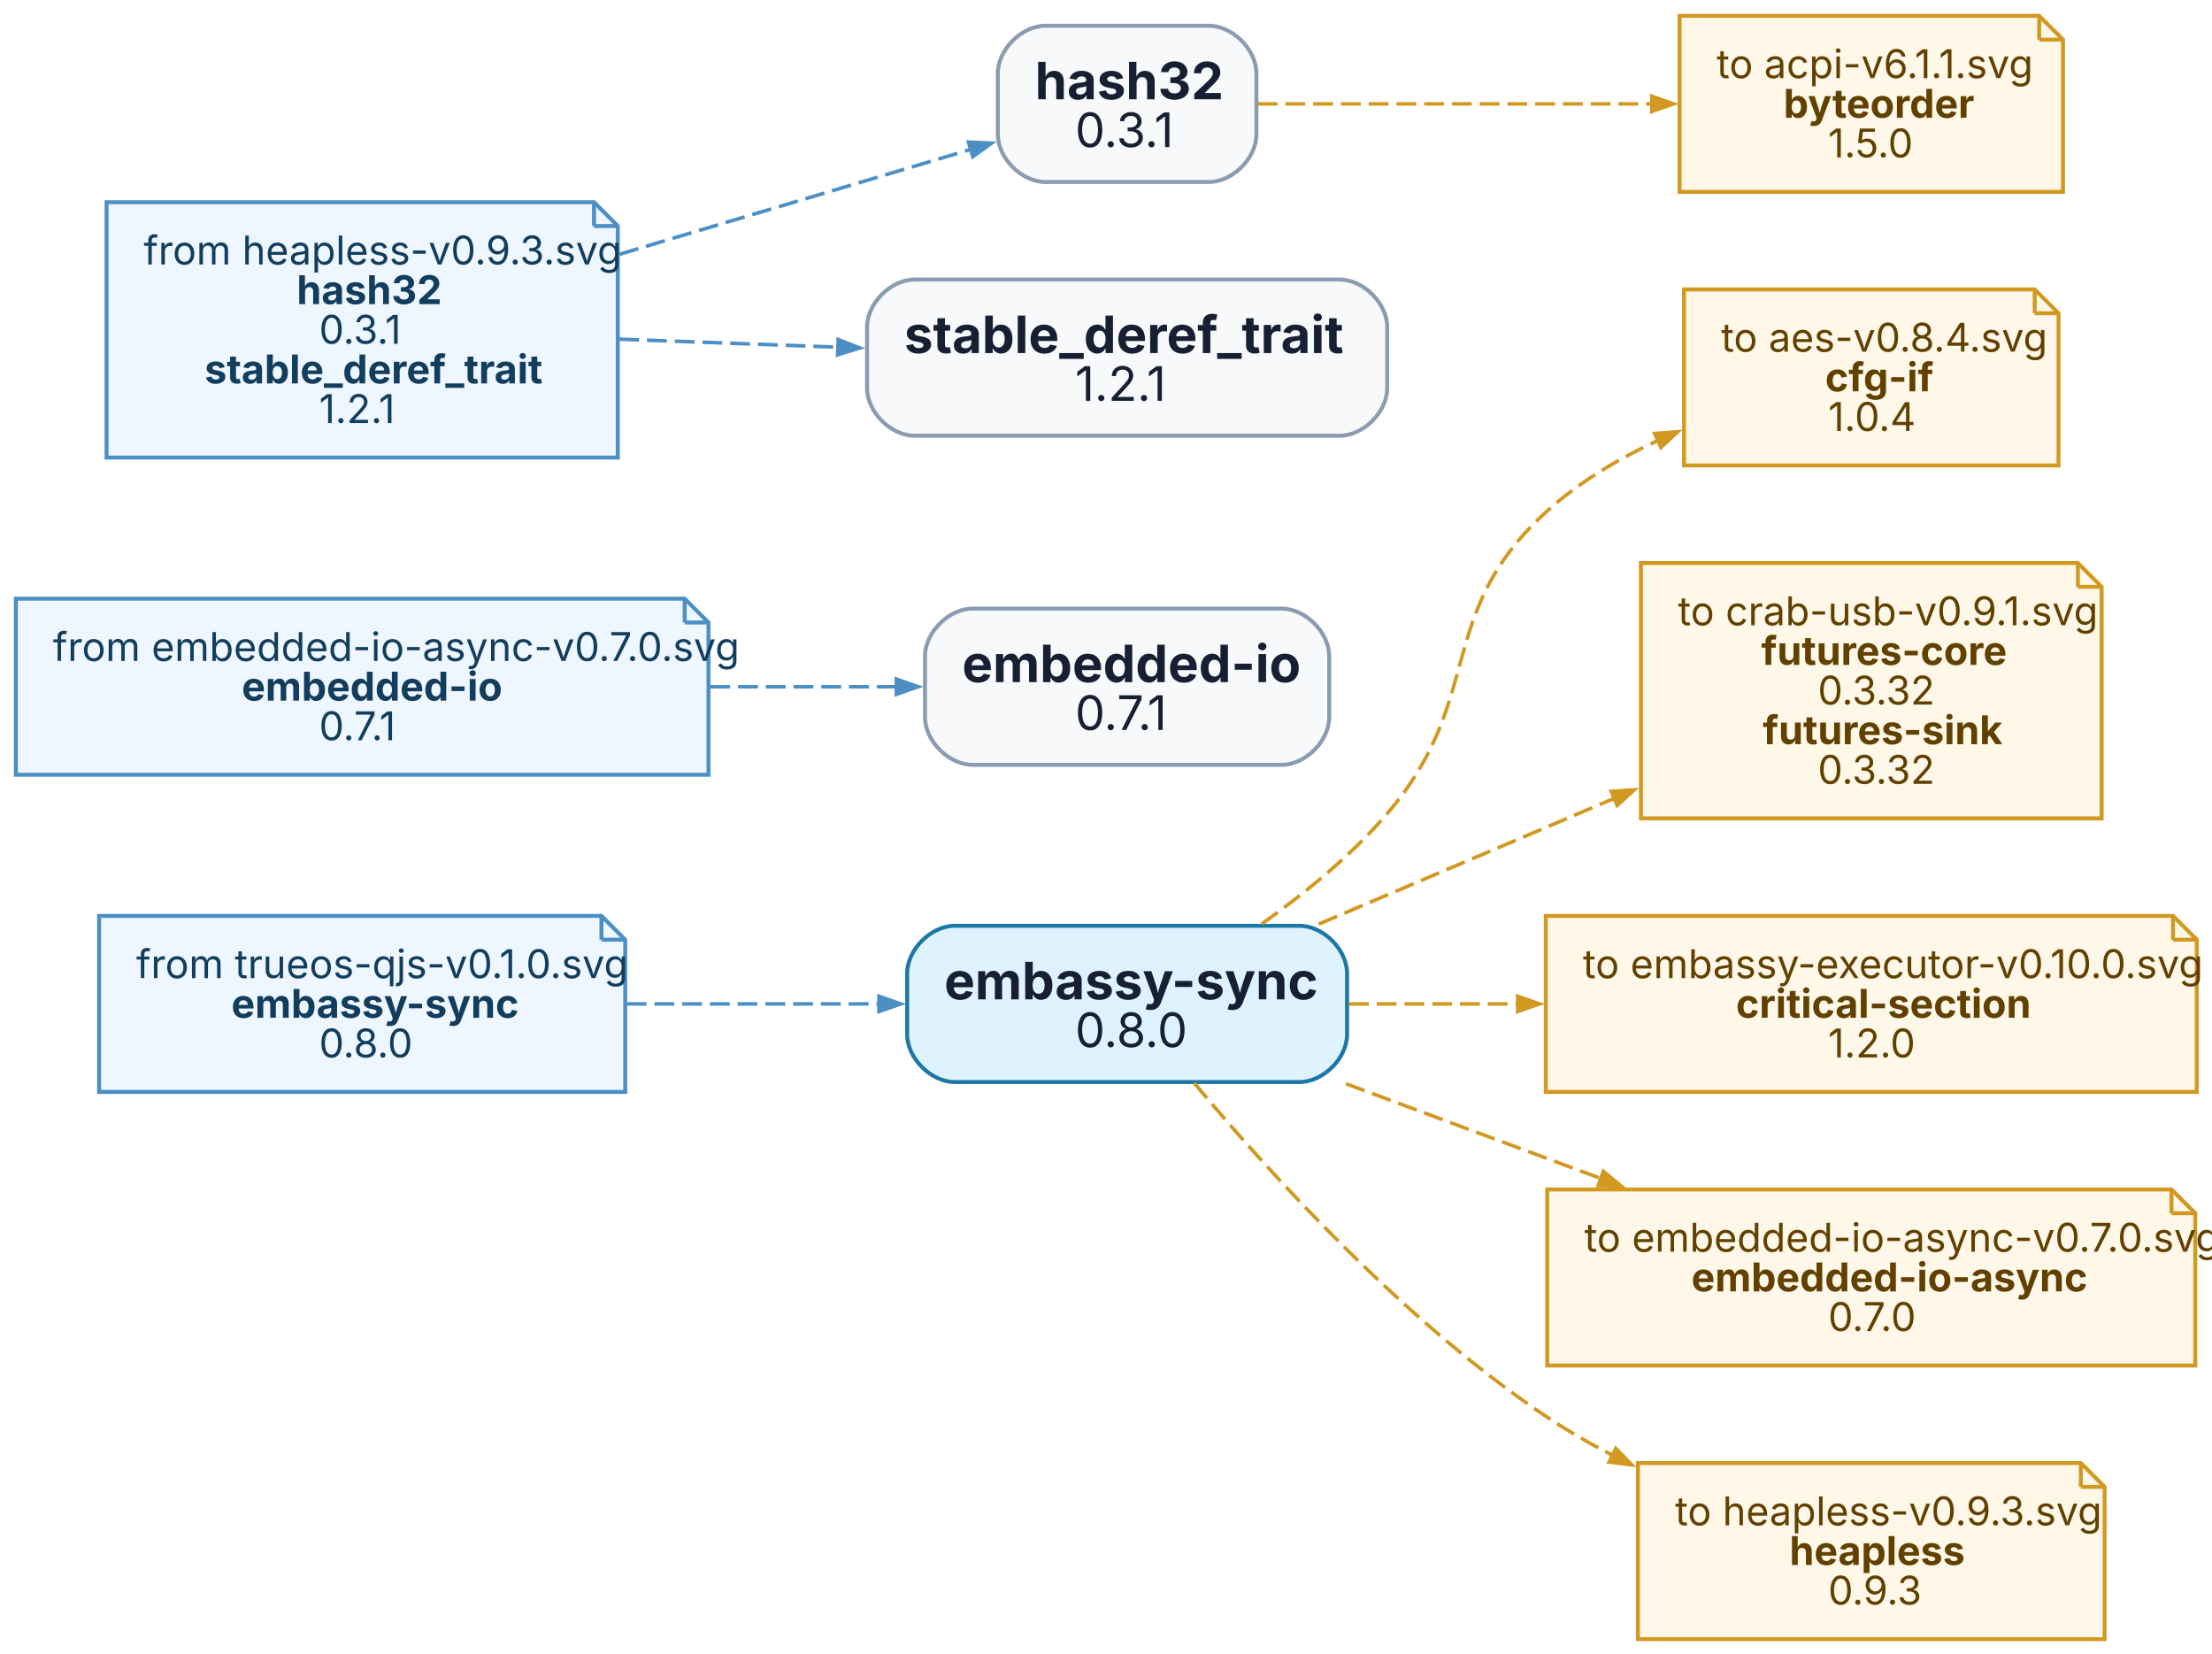
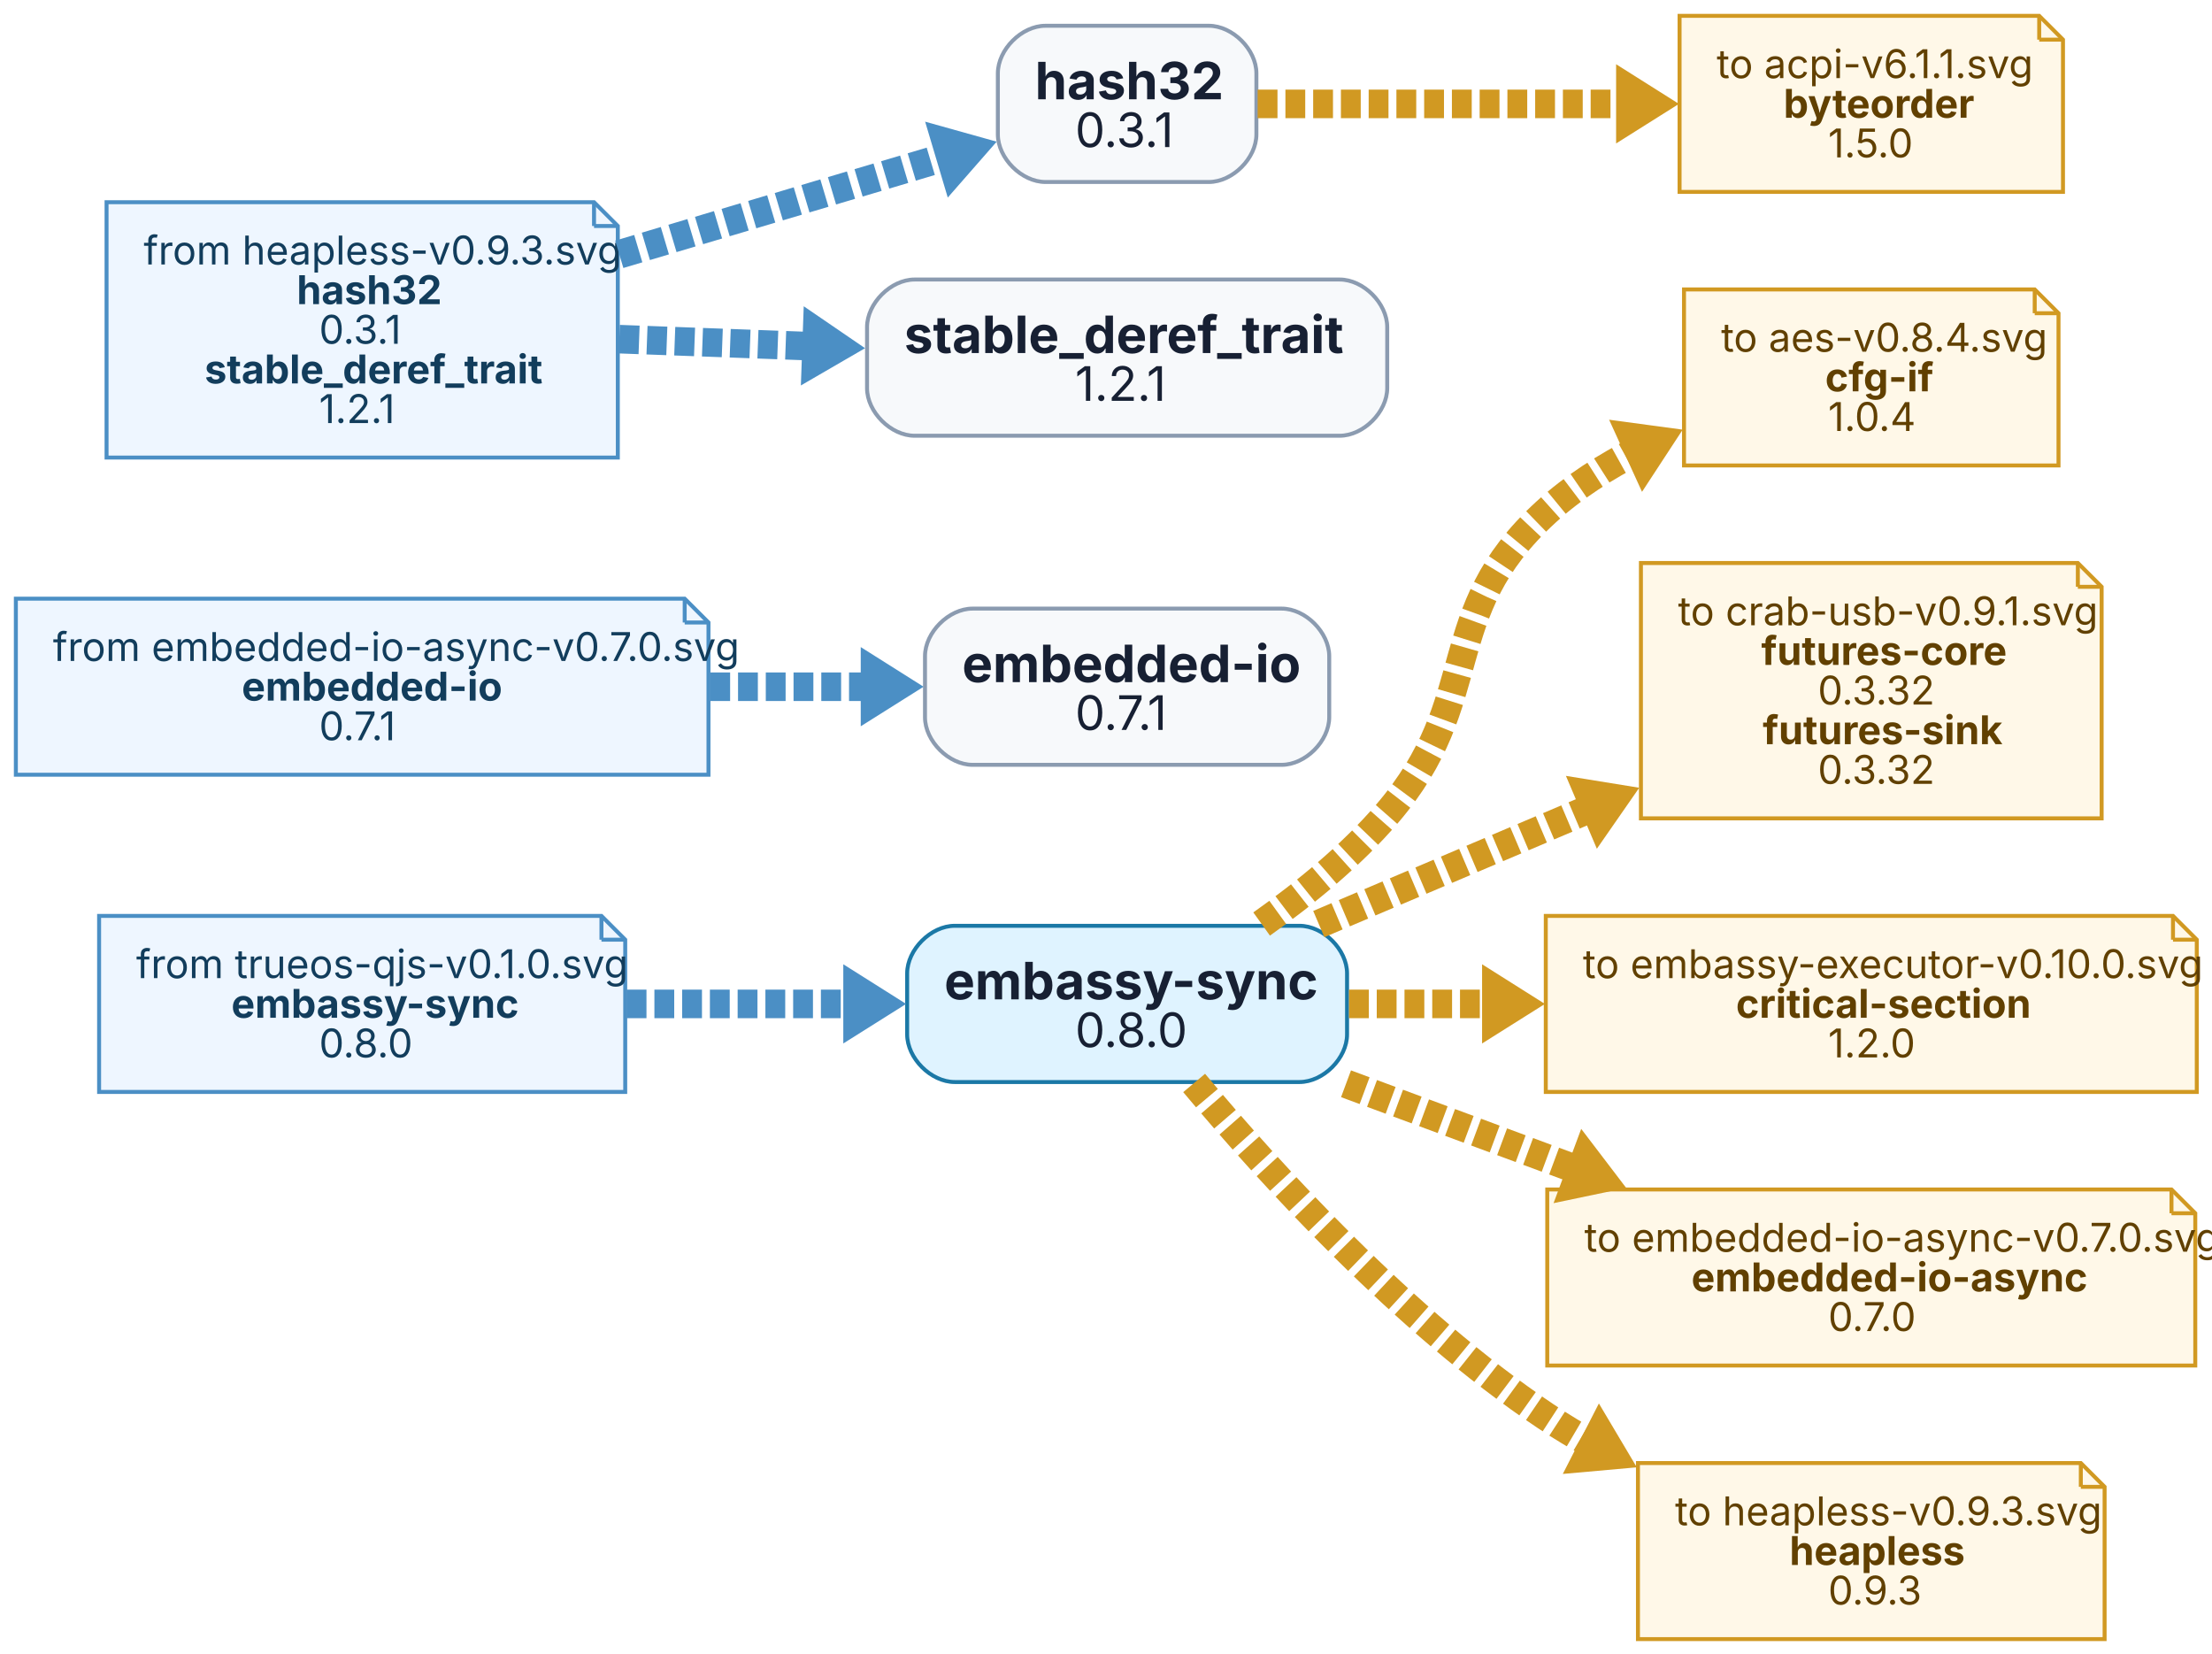
<svg xmlns="http://www.w3.org/2000/svg" width="558pt" height="417pt" viewBox="0.00 0.00 558.00 417.00">
  <g id="graph0" class="graph" transform="scale(1 1) rotate(0) translate(4 413.4)">
    <polygon fill="white" stroke="none" points="-4,4 -4,-413.4 554.16,-413.4 554.16,4 -4,4" />
    <g id="node1" class="node">
      <path fill="#dff3ff" stroke="#1b78a6" d="M323.81,-179.9C323.81,-179.9 236.84,-179.9 236.84,-179.9 230.84,-179.9 224.84,-173.9 224.84,-167.9 224.84,-167.9 224.84,-152.5 224.84,-152.5 224.84,-146.5 230.84,-140.5 236.84,-140.5 236.84,-140.5 323.81,-140.5 323.81,-140.5 329.81,-140.5 335.81,-146.5 335.81,-152.5 335.81,-152.5 335.81,-167.9 335.81,-167.9 335.81,-173.9 329.81,-179.9 323.81,-179.9" />
      <text xml:space="preserve" text-anchor="start" x="234.2" y="-161.35" font-family="Inter,Arial" font-weight="bold" font-size="13.00" fill="#172033">embassy-sync</text>
      <text xml:space="preserve" text-anchor="start" x="267.2" y="-149.3" font-family="Inter,Arial" font-size="12.00" fill="#172033">0.8.0</text>
    </g>
    <g id="node6" class="node">
      <polygon fill="#fff8e8" stroke="#d19922" points="509.28,-340.4 420.81,-340.4 420.81,-296 515.28,-296 515.28,-334.4 509.28,-340.4" />
      <polyline fill="none" stroke="#d19922" points="509.28,-340.4 509.28,-334.4" />
      <polyline fill="none" stroke="#d19922" points="515.28,-334.4 509.28,-334.4" />
      <text xml:space="preserve" text-anchor="start" x="430.17" y="-324.7" font-family="Inter,Arial" font-size="10.00" fill="#614000">to aes-v0.8.4.svg</text>
      <text xml:space="preserve" text-anchor="start" x="456.42" y="-314.7" font-family="Inter,Arial" font-weight="bold" font-size="10.00" fill="#614000">cfg-if</text>
      <text xml:space="preserve" text-anchor="start" x="457.17" y="-304.7" font-family="Inter,Arial" font-size="10.00" fill="#614000">1.0.4</text>
    </g>
    <g id="edge2" class="edge">
-       <path fill="none" stroke="#d19922" stroke-width="0.9" stroke-dasharray="5,2" d="M314.27,-180.36C325.24,-188.13 336.94,-197.69 345.94,-208.2 370.77,-237.19 357.79,-258.42 385.94,-284.2 394.13,-291.7 404.21,-297.68 414.45,-302.41" />
-       <polygon fill="#d19922" stroke="#d19922" stroke-width="0.9" points="413.42,-304.06 419.23,-304.5 414.97,-300.53 413.42,-304.06" />
+       <path fill="none" stroke="#d19922" stroke-width="7.2" stroke-dasharray="5,2" d="M314.27,-180.36C325.24,-188.13 336.94,-197.69 345.94,-208.2 370.77,-237.19 357.79,-258.42 385.94,-284.2 392.83,-290.51 401.05,-295.74 409.59,-300.06" />
+       <polygon fill="#d19922" stroke="#d19922" stroke-width="7.2" points="407.9,-303.1 414.34,-302.23 410.78,-296.79 407.9,-303.1" />
    </g>
    <g id="node7" class="node">
      <polygon fill="#fff8e8" stroke="#d19922" points="520.16,-271.4 409.94,-271.4 409.94,-207 526.16,-207 526.16,-265.4 520.16,-271.4" />
      <polyline fill="none" stroke="#d19922" points="520.16,-271.4 520.16,-265.4" />
      <polyline fill="none" stroke="#d19922" points="526.16,-265.4 520.16,-265.4" />
      <text xml:space="preserve" text-anchor="start" x="419.3" y="-255.7" font-family="Inter,Arial" font-size="10.00" fill="#614000">to crab-usb-v0.9.1.svg</text>
      <text xml:space="preserve" text-anchor="start" x="440.3" y="-245.7" font-family="Inter,Arial" font-weight="bold" font-size="10.00" fill="#614000">futures-core</text>
      <text xml:space="preserve" text-anchor="start" x="454.55" y="-235.7" font-family="Inter,Arial" font-size="10.00" fill="#614000">0.3.32</text>
      <text xml:space="preserve" text-anchor="start" x="440.67" y="-225.7" font-family="Inter,Arial" font-weight="bold" font-size="10.00" fill="#614000">futures-sink</text>
      <text xml:space="preserve" text-anchor="start" x="454.55" y="-215.7" font-family="Inter,Arial" font-size="10.00" fill="#614000">0.3.32</text>
    </g>
    <g id="edge3" class="edge">
-       <path fill="none" stroke="#d19922" stroke-width="0.9" stroke-dasharray="5,2" d="M328.68,-180.34C351.36,-189.99 378.87,-201.69 403.36,-212.11" />
-       <polygon fill="#d19922" stroke="#d19922" stroke-width="0.9" points="402.45,-213.81 408.26,-214.19 403.95,-210.27 402.45,-213.81" />
+       <path fill="none" stroke="#d19922" stroke-width="7.2" stroke-dasharray="5,2" d="M328.68,-180.34C349.83,-189.34 375.16,-200.11 398.34,-209.97" />
+       <polygon fill="#d19922" stroke="#d19922" stroke-width="7.2" points="396.88,-213.12 403.3,-212.08 399.59,-206.74 396.88,-213.12" />
    </g>
    <g id="node8" class="node">
      <polygon fill="#fff8e8" stroke="#d19922" points="544.16,-182.4 385.94,-182.4 385.94,-138 550.16,-138 550.16,-176.4 544.16,-182.4" />
      <polyline fill="none" stroke="#d19922" points="544.16,-182.4 544.16,-176.4" />
      <polyline fill="none" stroke="#d19922" points="550.16,-176.4 544.16,-176.4" />
      <text xml:space="preserve" text-anchor="start" x="395.3" y="-166.7" font-family="Inter,Arial" font-size="10.00" fill="#614000">to embassy-executor-v0.10.0.svg</text>
      <text xml:space="preserve" text-anchor="start" x="433.92" y="-156.7" font-family="Inter,Arial" font-weight="bold" font-size="10.00" fill="#614000">critical-section</text>
      <text xml:space="preserve" text-anchor="start" x="457.17" y="-146.7" font-family="Inter,Arial" font-size="10.00" fill="#614000">1.2.0</text>
    </g>
    <g id="edge4" class="edge">
-       <path fill="none" stroke="#d19922" stroke-width="0.9" stroke-dasharray="5,2" d="M336.3,-160.2C349.75,-160.2 364.48,-160.2 379.05,-160.2" />
-       <polygon fill="#d19922" stroke="#d19922" stroke-width="0.9" points="378.86,-162.13 384.36,-160.2 378.86,-158.28 378.86,-162.13" />
+       <path fill="none" stroke="#d19922" stroke-width="7.2" stroke-dasharray="5,2" d="M336.3,-160.2C348.05,-160.2 360.78,-160.2 373.53,-160.2" />
+       <polygon fill="#d19922" stroke="#d19922" stroke-width="7.2" points="373.47,-163.67 378.97,-160.2 373.47,-156.74 373.47,-163.67" />
    </g>
    <g id="node9" class="node">
      <polygon fill="#fff8e8" stroke="#d19922" points="543.78,-113.4 386.31,-113.4 386.31,-69 549.78,-69 549.78,-107.4 543.78,-113.4" />
      <polyline fill="none" stroke="#d19922" points="543.78,-113.4 543.78,-107.4" />
      <polyline fill="none" stroke="#d19922" points="549.78,-107.4 543.78,-107.4" />
      <text xml:space="preserve" text-anchor="start" x="395.67" y="-97.7" font-family="Inter,Arial" font-size="10.00" fill="#614000">to embedded-io-async-v0.7.0.svg</text>
      <text xml:space="preserve" text-anchor="start" x="422.67" y="-87.7" font-family="Inter,Arial" font-weight="bold" font-size="10.00" fill="#614000">embedded-io-async</text>
      <text xml:space="preserve" text-anchor="start" x="457.17" y="-77.7" font-family="Inter,Arial" font-size="10.00" fill="#614000">0.7.0</text>
    </g>
    <g id="edge5" class="edge">
-       <path fill="none" stroke="#d19922" stroke-width="0.9" stroke-dasharray="5,2" d="M335.55,-140.06C355.72,-132.56 378.85,-123.97 400.03,-116.1" />
-       <polygon fill="#d19922" stroke="#d19922" stroke-width="0.9" points="400.48,-117.99 404.97,-114.26 399.14,-114.38 400.48,-117.99" />
+       <path fill="none" stroke="#d19922" stroke-width="7.2" stroke-dasharray="5,2" d="M335.55,-140.06C354.07,-133.17 375.1,-125.36 394.82,-118.04" />
+       <polygon fill="#d19922" stroke="#d19922" stroke-width="7.2" points="395.97,-121.31 399.91,-116.14 393.55,-114.81 395.97,-121.31" />
    </g>
    <g id="node10" class="node">
      <polygon fill="#fff8e8" stroke="#d19922" points="520.91,-44.4 409.19,-44.4 409.19,0 526.91,0 526.91,-38.4 520.91,-44.4" />
      <polyline fill="none" stroke="#d19922" points="520.91,-44.4 520.91,-38.4" />
      <polyline fill="none" stroke="#d19922" points="526.91,-38.4 520.91,-38.4" />
      <text xml:space="preserve" text-anchor="start" x="418.55" y="-28.7" font-family="Inter,Arial" font-size="10.00" fill="#614000">to heapless-v0.9.3.svg</text>
      <text xml:space="preserve" text-anchor="start" x="447.42" y="-18.7" font-family="Inter,Arial" font-weight="bold" font-size="10.00" fill="#614000">heapless</text>
      <text xml:space="preserve" text-anchor="start" x="457.17" y="-8.7" font-family="Inter,Arial" font-size="10.00" fill="#614000">0.9.3</text>
    </g>
    <g id="edge6" class="edge">
-       <path fill="none" stroke="#d19922" stroke-width="0.9" stroke-dasharray="5,2" d="M297.24,-140.26C316.31,-117.44 350.18,-80.13 385.94,-56.2 391.27,-52.63 397.03,-49.32 402.95,-46.28" />
-       <polygon fill="#d19922" stroke="#d19922" stroke-width="0.9" points="403.61,-48.1 407.68,-43.93 401.9,-44.65 403.61,-48.1" />
+       <path fill="none" stroke="#d19922" stroke-width="7.2" stroke-dasharray="5,2" d="M297.24,-140.26C316.31,-117.44 350.18,-80.13 385.94,-56.2 389.83,-53.6 393.94,-51.13 398.18,-48.81" />
+       <polygon fill="#d19922" stroke="#d19922" stroke-width="7.2" points="399.57,-51.99 402.89,-46.4 396.41,-45.82 399.57,-51.99" />
    </g>
    <g id="node2" class="node">
      <path fill="#f7f9fb" stroke="#8b9bb0" d="M319.31,-259.9C319.31,-259.9 241.34,-259.9 241.34,-259.9 235.34,-259.9 229.34,-253.9 229.34,-247.9 229.34,-247.9 229.34,-232.5 229.34,-232.5 229.34,-226.5 235.34,-220.5 241.34,-220.5 241.34,-220.5 319.31,-220.5 319.31,-220.5 325.31,-220.5 331.31,-226.5 331.31,-232.5 331.31,-232.5 331.31,-247.9 331.31,-247.9 331.31,-253.9 325.31,-259.9 319.31,-259.9" />
      <text xml:space="preserve" text-anchor="start" x="238.7" y="-241.35" font-family="Inter,Arial" font-weight="bold" font-size="13.00" fill="#172033">embedded-io</text>
      <text xml:space="preserve" text-anchor="start" x="267.2" y="-229.3" font-family="Inter,Arial" font-size="12.00" fill="#172033">0.7.1</text>
    </g>
    <g id="node3" class="node">
      <path fill="#f7f9fb" stroke="#8b9bb0" d="M300.94,-406.9C300.94,-406.9 259.72,-406.9 259.72,-406.9 253.72,-406.9 247.72,-400.9 247.72,-394.9 247.72,-394.9 247.72,-379.5 247.72,-379.5 247.72,-373.5 253.72,-367.5 259.72,-367.5 259.72,-367.5 300.94,-367.5 300.94,-367.5 306.94,-367.5 312.94,-373.5 312.94,-379.5 312.94,-379.5 312.94,-394.9 312.94,-394.9 312.94,-400.9 306.94,-406.9 300.94,-406.9" />
      <text xml:space="preserve" text-anchor="start" x="257.08" y="-388.35" font-family="Inter,Arial" font-weight="bold" font-size="13.00" fill="#172033">hash32</text>
      <text xml:space="preserve" text-anchor="start" x="267.2" y="-376.3" font-family="Inter,Arial" font-size="12.00" fill="#172033">0.3.1</text>
    </g>
    <g id="node5" class="node">
      <polygon fill="#fff8e8" stroke="#d19922" points="510.41,-409.4 419.69,-409.4 419.69,-365 516.41,-365 516.41,-403.4 510.41,-409.4" />
      <polyline fill="none" stroke="#d19922" points="510.41,-409.4 510.41,-403.4" />
      <polyline fill="none" stroke="#d19922" points="516.41,-403.4 510.41,-403.4" />
      <text xml:space="preserve" text-anchor="start" x="429.05" y="-393.7" font-family="Inter,Arial" font-size="10.00" fill="#614000">to acpi-v6.1.1.svg</text>
      <text xml:space="preserve" text-anchor="start" x="445.92" y="-383.7" font-family="Inter,Arial" font-weight="bold" font-size="10.00" fill="#614000">byteorder</text>
      <text xml:space="preserve" text-anchor="start" x="457.17" y="-373.7" font-family="Inter,Arial" font-size="10.00" fill="#614000">1.5.0</text>
    </g>
    <g id="edge1" class="edge">
-       <path fill="none" stroke="#d19922" stroke-width="0.9" stroke-dasharray="5,2" d="M313.26,-387.2C340.56,-387.2 380.45,-387.2 412.76,-387.2" />
-       <polygon fill="#d19922" stroke="#d19922" stroke-width="0.9" points="412.67,-389.13 418.17,-387.2 412.67,-385.28 412.67,-389.13" />
+       <path fill="none" stroke="#d19922" stroke-width="7.2" stroke-dasharray="5,2" d="M313.26,-387.2C339.08,-387.2 376.15,-387.2 407.42,-387.2" />
+       <polygon fill="#d19922" stroke="#d19922" stroke-width="7.2" points="407.28,-390.67 412.78,-387.2 407.28,-383.74 407.28,-390.67" />
    </g>
    <g id="node4" class="node">
      <path fill="#f7f9fb" stroke="#8b9bb0" d="M333.94,-342.9C333.94,-342.9 226.72,-342.9 226.72,-342.9 220.72,-342.9 214.72,-336.9 214.72,-330.9 214.72,-330.9 214.72,-315.5 214.72,-315.5 214.72,-309.5 220.72,-303.5 226.72,-303.5 226.72,-303.5 333.94,-303.5 333.94,-303.5 339.94,-303.5 345.94,-309.5 345.94,-315.5 345.94,-315.5 345.94,-330.9 345.94,-330.9 345.94,-336.9 339.94,-342.9 333.94,-342.9" />
      <text xml:space="preserve" text-anchor="start" x="224.08" y="-324.35" font-family="Inter,Arial" font-weight="bold" font-size="13.00" fill="#172033">stable_deref_trait</text>
      <text xml:space="preserve" text-anchor="start" x="267.2" y="-312.3" font-family="Inter,Arial" font-size="12.00" fill="#172033">1.2.1</text>
    </g>
    <g id="node11" class="node">
      <polygon fill="#eef6ff" stroke="#4b8fc5" points="168.72,-262.4 0,-262.4 0,-218 174.72,-218 174.72,-256.4 168.72,-262.4" />
      <polyline fill="none" stroke="#4b8fc5" points="168.72,-262.4 168.72,-256.4" />
      <polyline fill="none" stroke="#4b8fc5" points="174.72,-256.4 168.72,-256.4" />
      <text xml:space="preserve" text-anchor="start" x="9.36" y="-246.7" font-family="Inter,Arial" font-size="10.00" fill="#123d5c">from embedded-io-async-v0.7.0.svg</text>
      <text xml:space="preserve" text-anchor="start" x="56.99" y="-236.7" font-family="Inter,Arial" font-weight="bold" font-size="10.00" fill="#123d5c">embedded-io</text>
      <text xml:space="preserve" text-anchor="start" x="76.49" y="-226.7" font-family="Inter,Arial" font-size="10.00" fill="#123d5c">0.7.1</text>
    </g>
    <g id="edge7" class="edge">
-       <path fill="none" stroke="#4b8fc5" stroke-width="0.9" stroke-dasharray="5,2" d="M175.18,-240.2C191.16,-240.2 207.47,-240.2 222.29,-240.2" />
-       <polygon fill="#4b8fc5" stroke="#4b8fc5" stroke-width="0.9" points="222.12,-242.13 227.62,-240.2 222.12,-238.28 222.12,-242.13" />
+       <path fill="none" stroke="#4b8fc5" stroke-width="7.2" stroke-dasharray="5,2" d="M175.18,-240.2C189.29,-240.2 203.65,-240.2 217.02,-240.2" />
+       <polygon fill="#4b8fc5" stroke="#4b8fc5" stroke-width="7.2" points="216.73,-243.67 222.23,-240.2 216.73,-236.74 216.73,-243.67" />
    </g>
    <g id="node12" class="node">
      <polygon fill="#eef6ff" stroke="#4b8fc5" points="145.85,-362.4 22.88,-362.4 22.88,-298 151.85,-298 151.85,-356.4 145.85,-362.4" />
      <polyline fill="none" stroke="#4b8fc5" points="145.85,-362.4 145.85,-356.4" />
      <polyline fill="none" stroke="#4b8fc5" points="151.85,-356.4 145.85,-356.4" />
      <text xml:space="preserve" text-anchor="start" x="32.24" y="-346.7" font-family="Inter,Arial" font-size="10.00" fill="#123d5c">from heapless-v0.9.3.svg</text>
      <text xml:space="preserve" text-anchor="start" x="70.86" y="-336.7" font-family="Inter,Arial" font-weight="bold" font-size="10.00" fill="#123d5c">hash32</text>
      <text xml:space="preserve" text-anchor="start" x="76.49" y="-326.7" font-family="Inter,Arial" font-size="10.00" fill="#123d5c">0.3.1</text>
      <text xml:space="preserve" text-anchor="start" x="47.61" y="-316.7" font-family="Inter,Arial" font-weight="bold" font-size="10.00" fill="#123d5c">stable_deref_trait</text>
      <text xml:space="preserve" text-anchor="start" x="76.49" y="-306.7" font-family="Inter,Arial" font-size="10.00" fill="#123d5c">1.2.1</text>
    </g>
    <g id="edge8" class="edge">
-       <path fill="none" stroke="#4b8fc5" stroke-width="0.9" stroke-dasharray="5,2" d="M152.22,-349.26C181.7,-358.06 215.73,-368.22 241.15,-375.8" />
-       <polygon fill="#4b8fc5" stroke="#4b8fc5" stroke-width="0.9" points="240.3,-377.56 246.12,-377.29 241.4,-373.87 240.3,-377.56" />
+       <path fill="none" stroke="#4b8fc5" stroke-width="7.2" stroke-dasharray="5,2" d="M152.22,-349.26C179.7,-357.46 211.14,-366.85 235.87,-374.23" />
+       <polygon fill="#4b8fc5" stroke="#4b8fc5" stroke-width="7.2" points="234.69,-377.49 240.95,-375.74 236.67,-370.85 234.69,-377.49" />
    </g>
    <g id="edge9" class="edge">
-       <path fill="none" stroke="#4b8fc5" stroke-width="0.9" stroke-dasharray="5,2" d="M152.22,-327.86C169.98,-327.21 189.4,-326.5 207.59,-325.83" />
-       <polygon fill="#4b8fc5" stroke="#4b8fc5" stroke-width="0.9" points="207.44,-327.76 212.87,-325.64 207.3,-323.91 207.44,-327.76" />
+       <path fill="none" stroke="#4b8fc5" stroke-width="7.2" stroke-dasharray="5,2" d="M152.22,-327.86C168.27,-327.27 185.67,-326.63 202.29,-326.02" />
+       <polygon fill="#4b8fc5" stroke="#4b8fc5" stroke-width="7.2" points="202.11,-329.5 207.48,-325.83 201.86,-322.57 202.11,-329.5" />
    </g>
    <g id="node13" class="node">
      <polygon fill="#eef6ff" stroke="#4b8fc5" points="147.72,-182.4 21,-182.4 21,-138 153.72,-138 153.72,-176.4 147.72,-182.4" />
      <polyline fill="none" stroke="#4b8fc5" points="147.72,-182.4 147.72,-176.4" />
      <polyline fill="none" stroke="#4b8fc5" points="153.72,-176.4 147.72,-176.4" />
      <text xml:space="preserve" text-anchor="start" x="30.36" y="-166.7" font-family="Inter,Arial" font-size="10.00" fill="#123d5c">from trueos-qjs-v0.1.0.svg</text>
      <text xml:space="preserve" text-anchor="start" x="54.36" y="-156.7" font-family="Inter,Arial" font-weight="bold" font-size="10.00" fill="#123d5c">embassy-sync</text>
      <text xml:space="preserve" text-anchor="start" x="76.49" y="-146.7" font-family="Inter,Arial" font-size="10.00" fill="#123d5c">0.8.0</text>
    </g>
    <g id="edge10" class="edge">
-       <path fill="none" stroke="#4b8fc5" stroke-width="0.9" stroke-dasharray="5,2" d="M154.08,-160.2C174.73,-160.2 197.44,-160.2 217.78,-160.2" />
-       <polygon fill="#4b8fc5" stroke="#4b8fc5" stroke-width="0.9" points="217.73,-162.13 223.23,-160.2 217.73,-158.28 217.73,-162.13" />
+       <path fill="none" stroke="#4b8fc5" stroke-width="7.2" stroke-dasharray="5,2" d="M154.08,-160.2C172.93,-160.2 193.5,-160.2 212.43,-160.2" />
+       <polygon fill="#4b8fc5" stroke="#4b8fc5" stroke-width="7.2" points="212.33,-163.67 217.83,-160.2 212.33,-156.74 212.33,-163.67" />
    </g>
  </g>
</svg>
